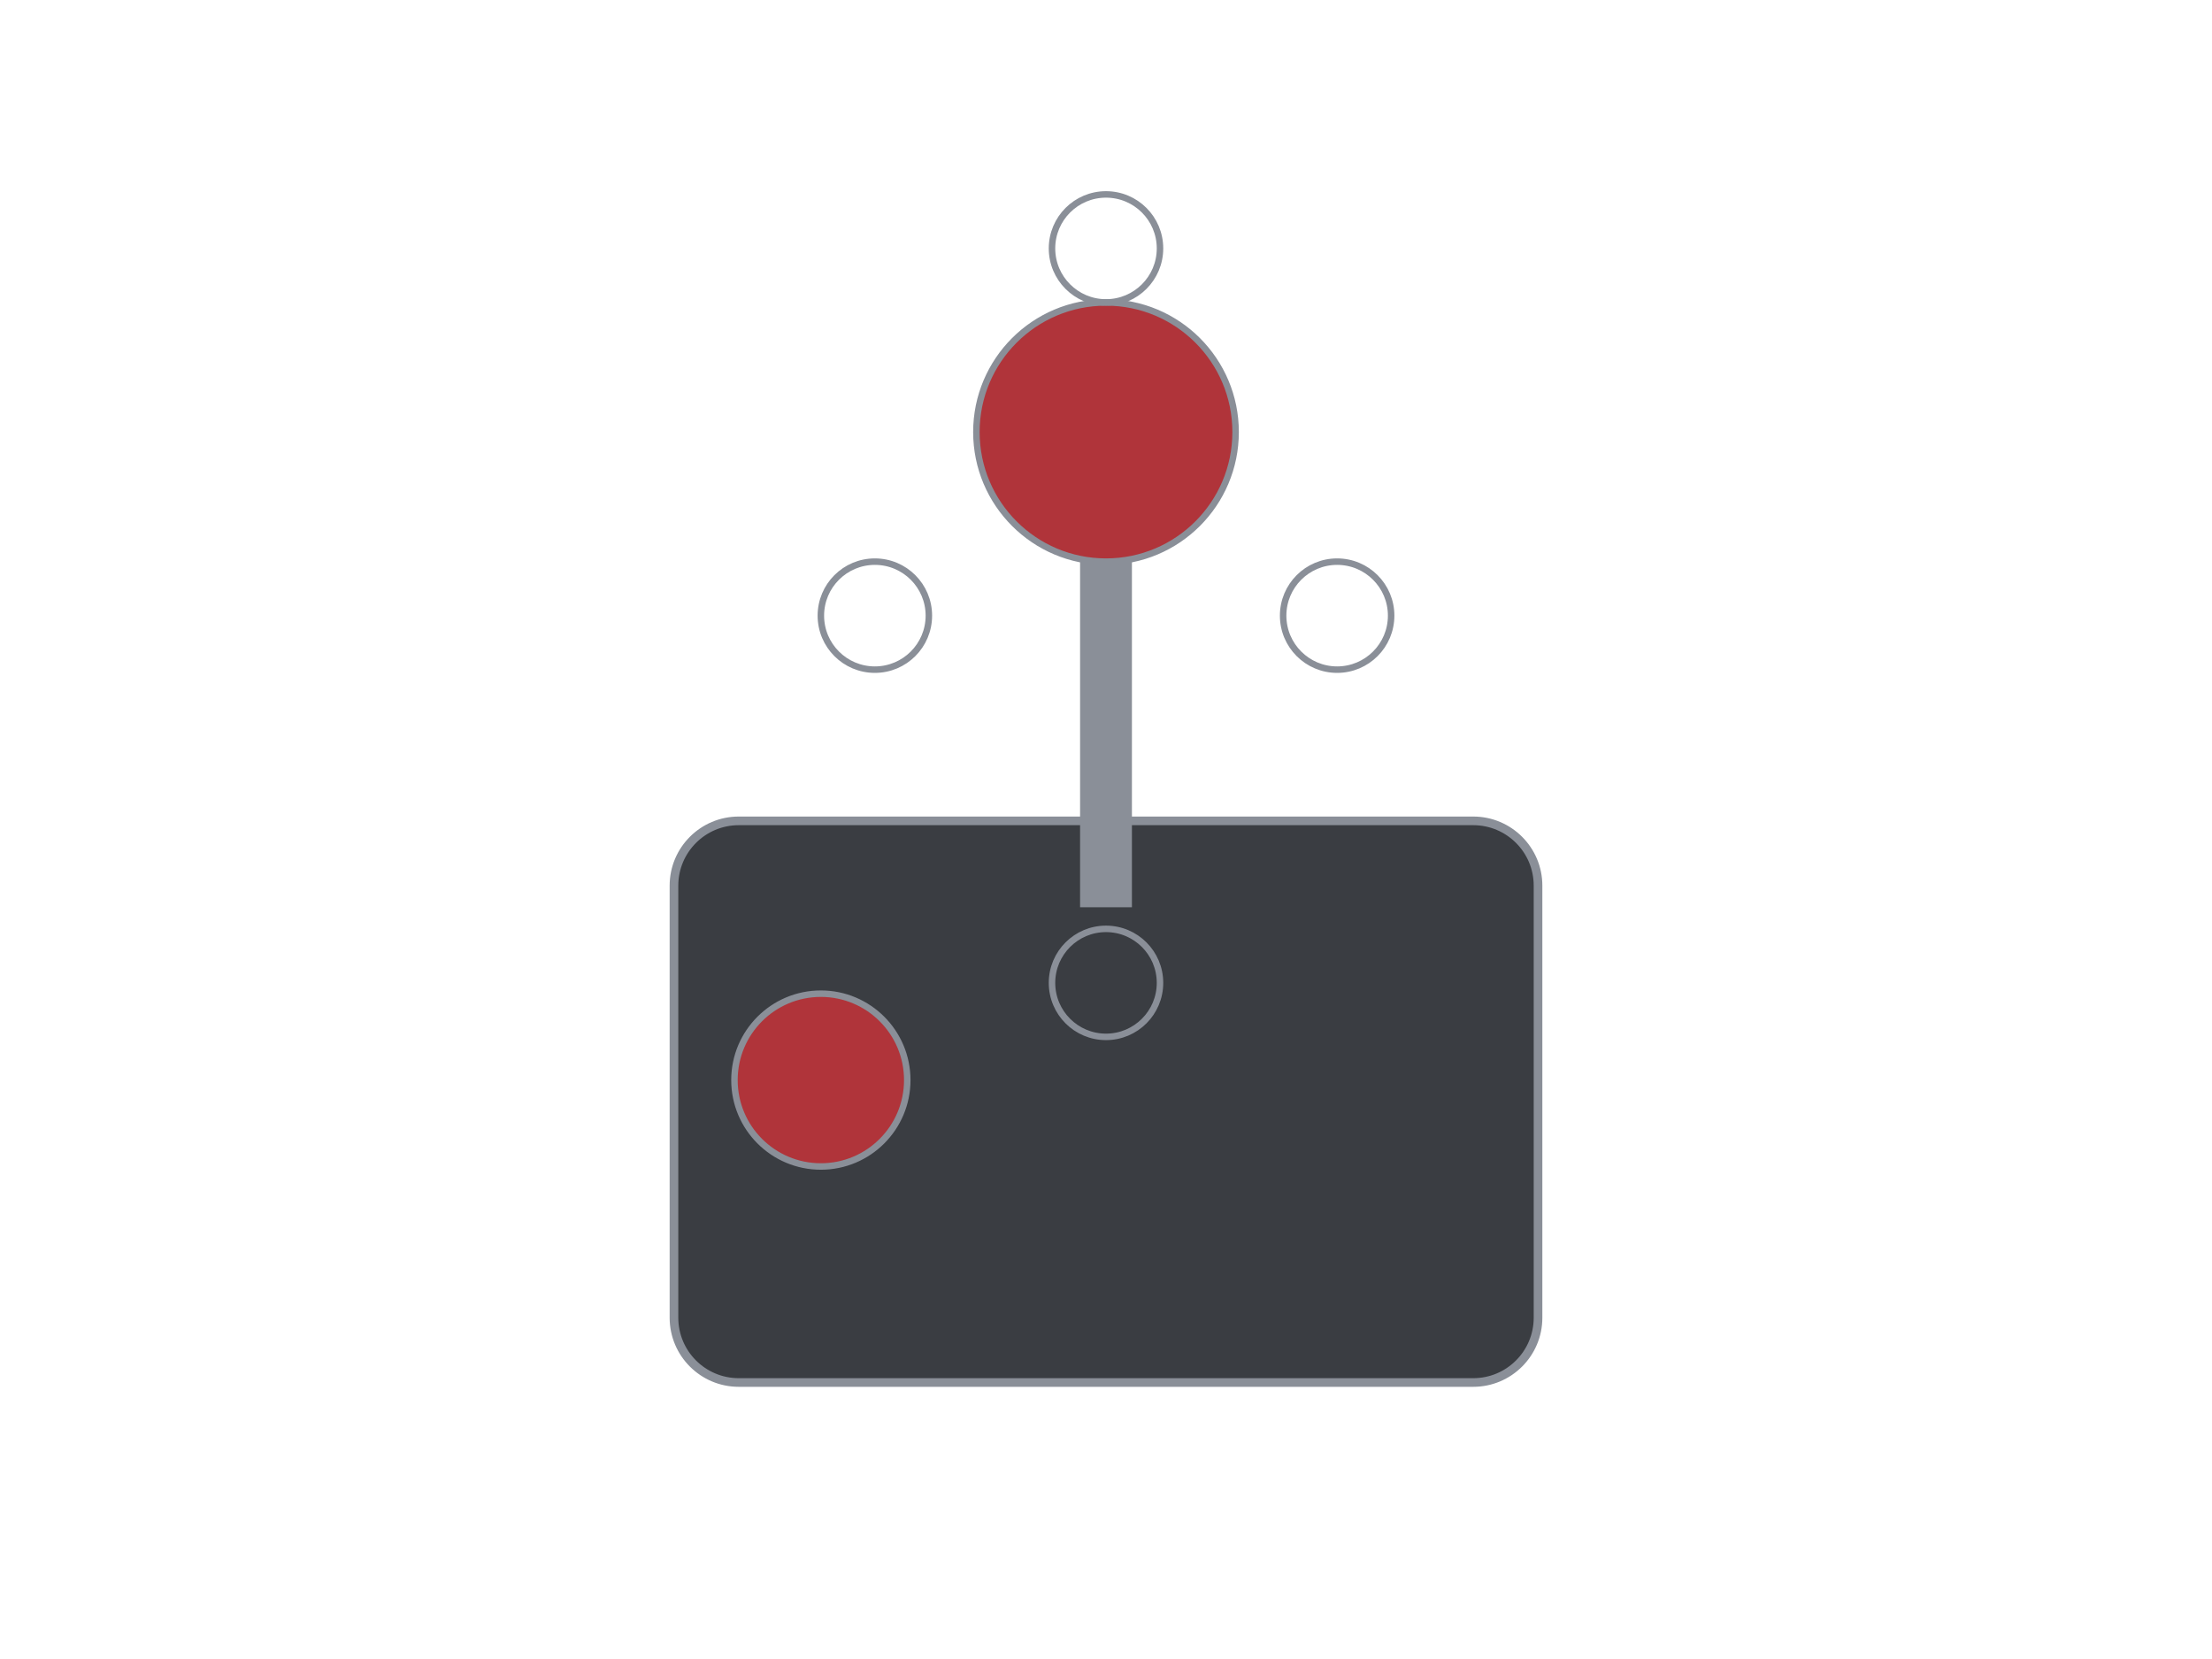
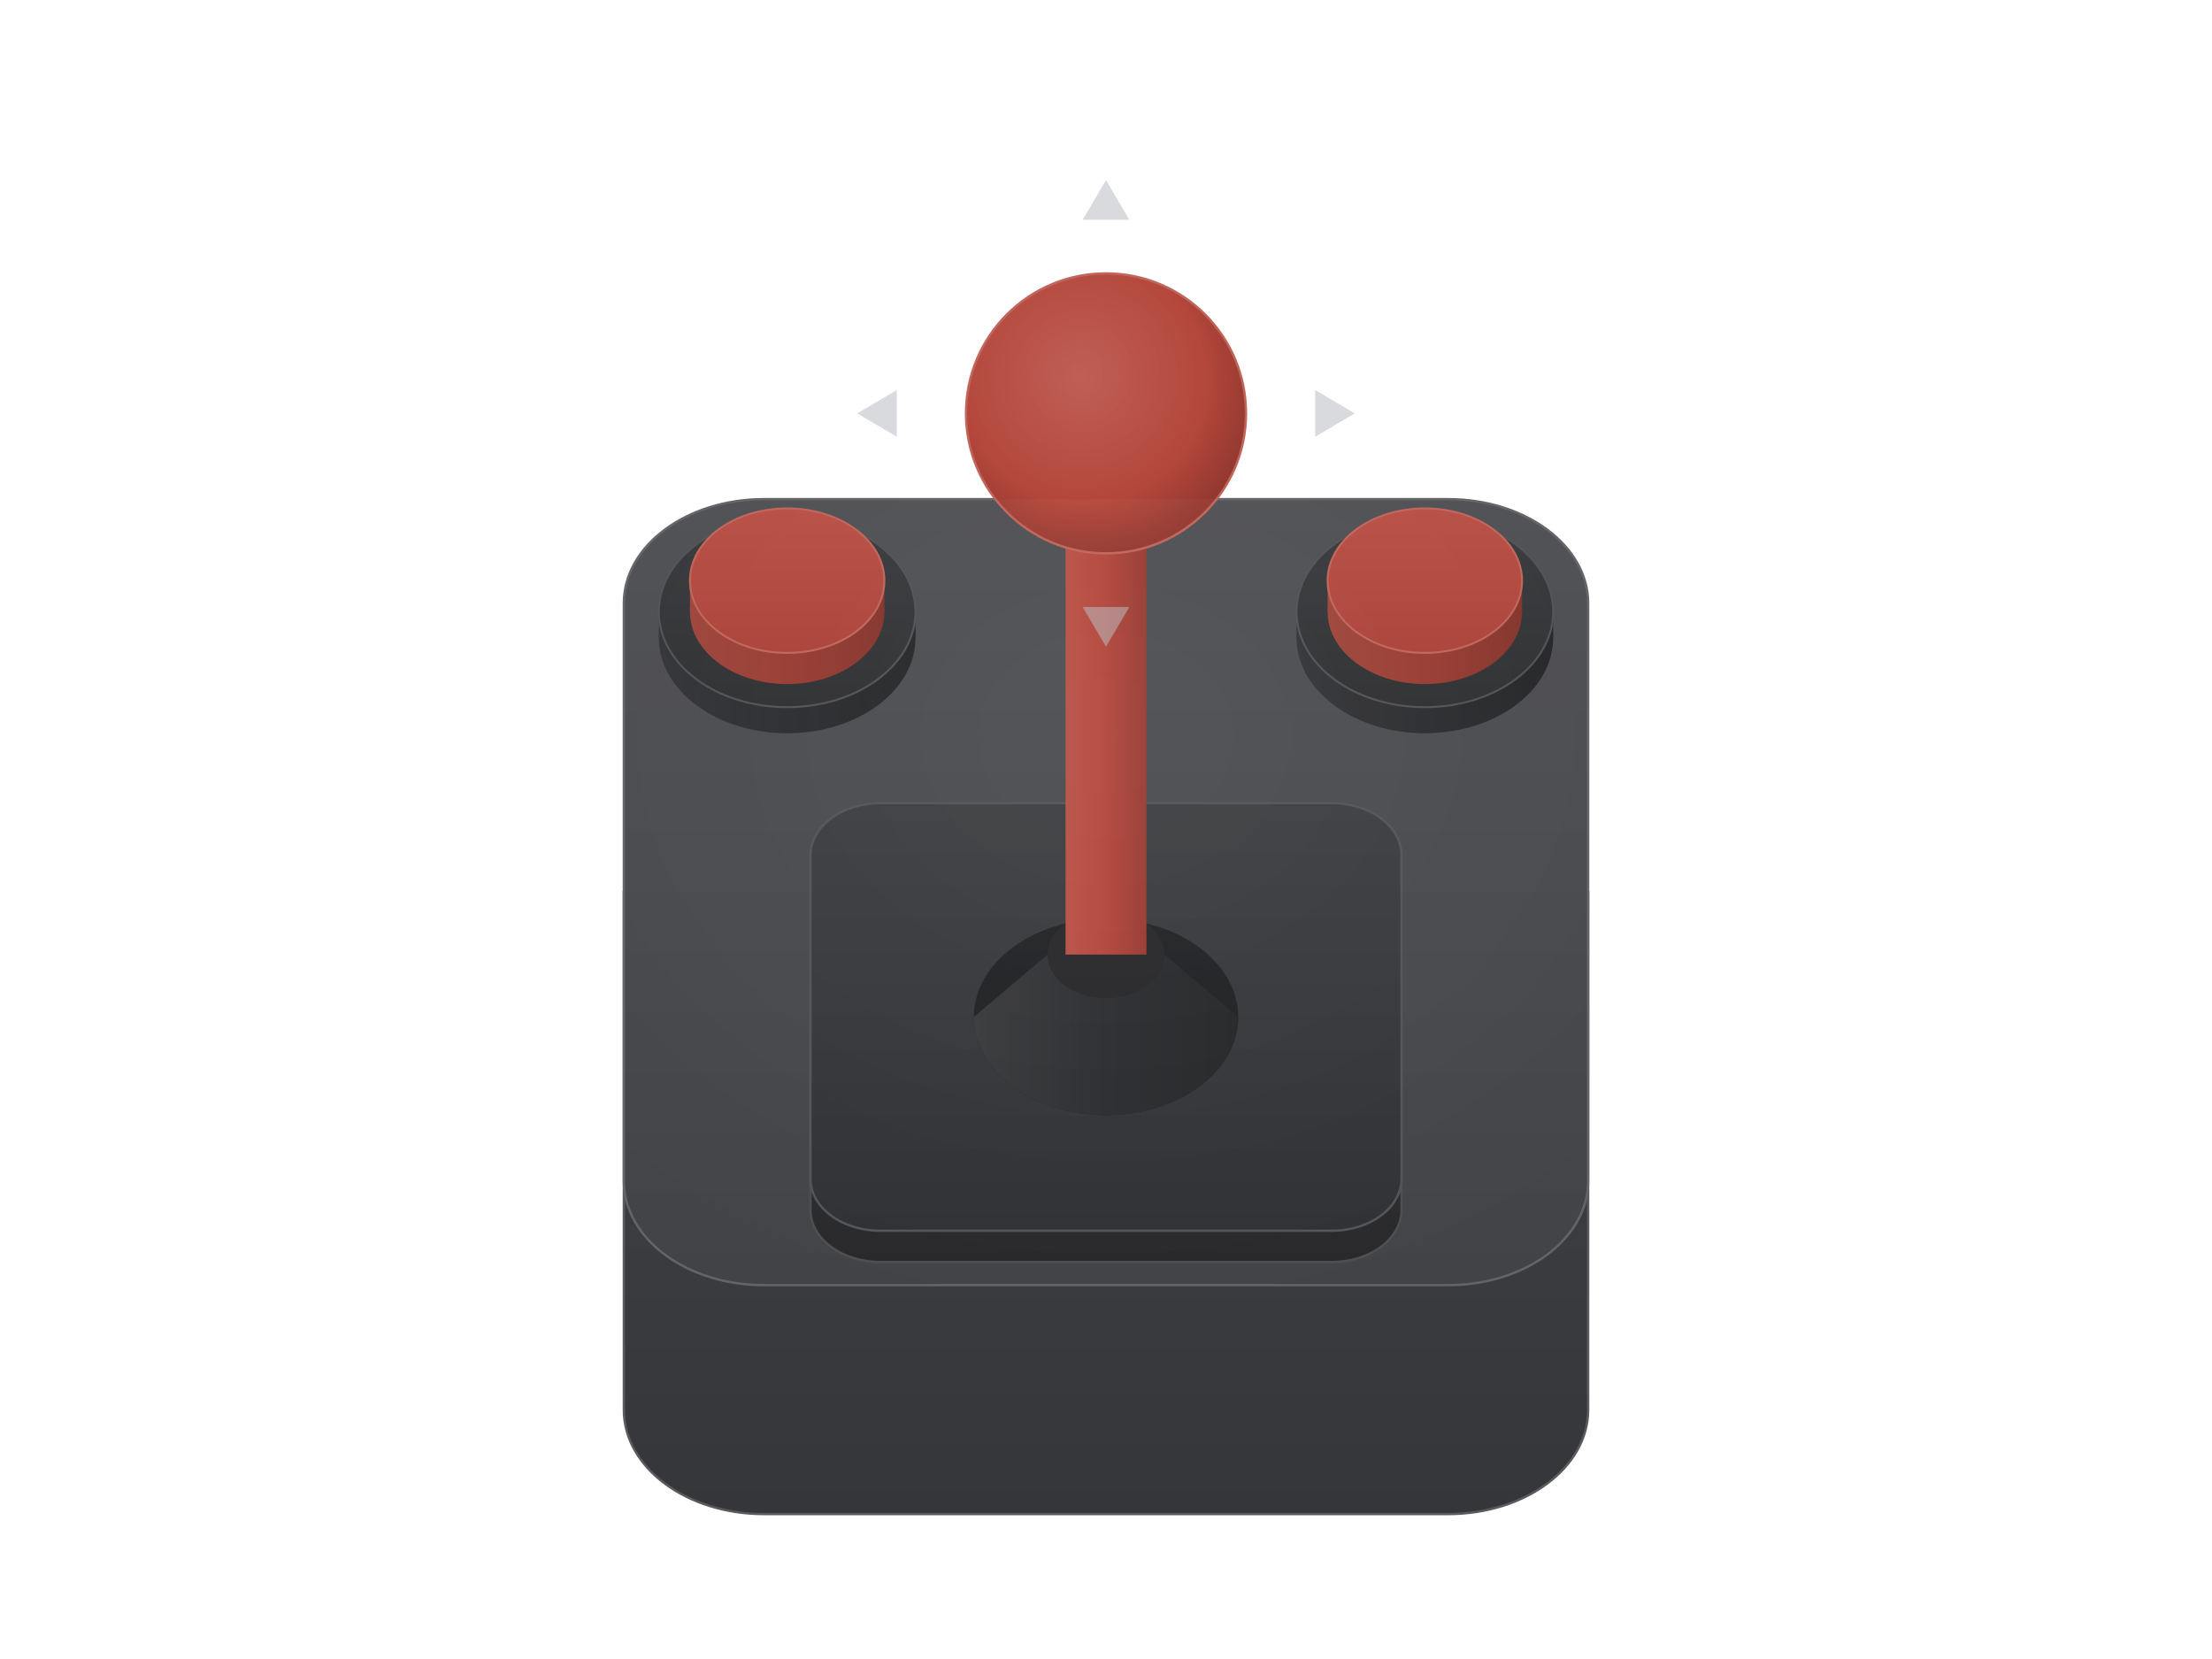
- <svg xmlns="http://www.w3.org/2000/svg" width="2048" height="1536" viewBox="0 0 2048 1536">
-   <rect x="624" y="760" width="800" height="520" rx="60" fill="#3a3d42" stroke="#8a8f98" stroke-width="8" />
-   <rect x="1000" y="420" width="48" height="420" fill="#8a8f98" />
-   <circle cx="1024" cy="400" r="120" fill="#b0343a" stroke="#8a8f98" stroke-width="6" />
-   <rect x="974" y="180" width="100" height="100" rx="50" fill="none" stroke="#8a8f98" stroke-width="6" />
-   <rect x="974" y="860" width="100" height="100" rx="50" fill="none" stroke="#8a8f98" stroke-width="6" />
-   <rect x="760" y="520" width="100" height="100" rx="50" fill="none" stroke="#8a8f98" stroke-width="6" />
-   <rect x="1188" y="520" width="100" height="100" rx="50" fill="none" stroke="#8a8f98" stroke-width="6" />
-   <circle cx="760" cy="1000" r="80" fill="#b0343a" stroke="#8a8f98" stroke-width="6" />
+ <svg xmlns="http://www.w3.org/2000/svg" version="1.2" baseProfile="tiny" width="2048" height="1536" viewBox="0 0 2048 1536">
+   <defs>
+     <linearGradient id="g0" x1="0" y1="0" x2="0" y2="1">
+       <stop offset="0" stop-color="#424346" />
+       <stop offset="1" stop-color="#353639" />
+     </linearGradient>
+     <linearGradient id="g1" x1="0" y1="0" x2="0" y2="1">
+       <stop offset="0" stop-color="#4f5054" />
+       <stop offset="1" stop-color="#424347" />
+     </linearGradient>
+     <radialGradient id="g2" cx="0.5" cy="0.3" r="0.75">
+       <stop offset="0" stop-color="#ffffff" stop-opacity="0.05" />
+       <stop offset="1" stop-color="#ffffff" stop-opacity="0" />
+     </radialGradient>
+     <linearGradient id="g3" x1="0" y1="0" x2="1" y2="0">
+       <stop offset="0" stop-color="#333437" />
+       <stop offset="0.5" stop-color="#2b2c2f" />
+       <stop offset="1" stop-color="#252628" />
+     </linearGradient>
+     <linearGradient id="g4" x1="0" y1="0" x2="0" y2="1">
+       <stop offset="0" stop-color="#3a3b3e" />
+       <stop offset="1" stop-color="#2e2f31" />
+     </linearGradient>
+     <linearGradient id="g5" x1="0" y1="0" x2="1" y2="0">
+       <stop offset="0" stop-color="#9d443a" />
+       <stop offset="0.5" stop-color="#993c32" />
+       <stop offset="1" stop-color="#84342b" />
+     </linearGradient>
+     <linearGradient id="g6" x1="0" y1="0" x2="0" y2="1">
+       <stop offset="0" stop-color="#b84f45" />
+       <stop offset="1" stop-color="#ab4238" />
+     </linearGradient>
+     <linearGradient id="g7" x1="0" y1="0" x2="0" y2="1">
+       <stop offset="0" stop-color="#333437" />
+       <stop offset="1" stop-color="#28282b" />
+     </linearGradient>
+     <linearGradient id="g8" x1="0" y1="0" x2="0" y2="1">
+       <stop offset="0" stop-color="#3d3e41" />
+       <stop offset="1" stop-color="#303134" />
+     </linearGradient>
+     <linearGradient id="g9" x1="0" y1="0" x2="1" y2="0">
+       <stop offset="0" stop-color="#393a3c" />
+       <stop offset="0.5" stop-color="#2c2d30" />
+       <stop offset="1" stop-color="#262729" />
+     </linearGradient>
+     <linearGradient id="g10" x1="0" y1="0" x2="1" y2="0">
+       <stop offset="0" stop-color="#b85147" />
+       <stop offset="0.45" stop-color="#b4463b" />
+       <stop offset="1" stop-color="#973b32" />
+     </linearGradient>
+     <radialGradient id="g11" cx="0.42" cy="0.38" r="0.62">
+       <stop offset="0" stop-color="#ba554b" />
+       <stop offset="0.7" stop-color="#b4463b" />
+       <stop offset="1" stop-color="#943930" />
+     </radialGradient>
+     <radialGradient id="g12" cx="0.4" cy="0.35" r="0.5">
+       <stop offset="0" stop-color="#ffffff" stop-opacity="0.06" />
+       <stop offset="1" stop-color="#ffffff" stop-opacity="0" />
+     </radialGradient>
+   </defs>
+   <g id="shoulders">
+ 
+ </g>
+   <g id="case">
+     <g transform="translate(1024 1038) scale(7.2)">
+       <path d="M-62,-29.44V37.16A18,13.38 0 0 0 -44,50.53H44A18,13.38 0 0 0 62,37.16V-29.44Z" fill="url(#g0)" stroke="#5a5a5d" stroke-width="0.3" />
+       <path d="M-44,-79.98H44A18,13.38 0 0 1 62,-66.6V7.72A18,13.38 0 0 1 44,21.09H-44A18,13.38 0 0 1 -62,7.72V-66.6A18,13.38 0 0 1 -44,-79.98Z" fill="url(#g1)" stroke="#646468" stroke-width="0.3" stroke-linejoin="round" />
+       <path d="M-57.5,-62.14A16.5,12.26 0 1 0 -24.5,-62.14A16.5,12.26 0 1 0 -57.5,-62.14Z" fill="url(#g3)" />
+       <path d="M-57.5,-65.49H-24.5V-62.14H-57.5Z" fill="url(#g3)" />
+       <path d="M-57.5,-65.49A16.5,12.26 0 1 0 -24.5,-65.49A16.5,12.26 0 1 0 -57.5,-65.49Z" fill="url(#g4)" stroke="#515254" stroke-width="0.25" />
+       <path d="M24.5,-62.14A16.5,12.26 0 1 0 57.5,-62.14A16.5,12.26 0 1 0 24.5,-62.14Z" fill="url(#g3)" />
+       <path d="M24.5,-65.49H57.5V-62.14H24.5Z" fill="url(#g3)" />
+       <path d="M24.5,-65.49A16.5,12.26 0 1 0 57.5,-65.49A16.5,12.26 0 1 0 24.5,-65.49Z" fill="url(#g4)" stroke="#515254" stroke-width="0.25" />
+       <path d="M-38,-13.39V11.43A9,6.69 0 0 0 -29,18.12H29A9,6.69 0 0 0 38,11.43V-13.39Z" fill="url(#g7)" stroke="#4d4e50" stroke-width="0.3" />
+       <path d="M-29,-40.89H29A9,6.69 0 0 1 38,-34.2V7.42A9,6.69 0 0 1 29,14.1H-29A9,6.69 0 0 1 -38,7.42V-34.2A9,6.69 0 0 1 -29,-40.89Z" fill="url(#g8)" stroke="#545457" stroke-width="0.3" stroke-linejoin="round" />
+     </g>
+   </g>
+   <g id="controls">
+     <g transform="translate(1024 1038) scale(7.2)">
+       <g id="control-dpad.fire">
+         <path d="M-53.5,-65.49A12.5,9.29 0 1 0 -28.5,-65.49A12.5,9.29 0 1 0 -53.5,-65.49Z" fill="url(#g5)" />
+         <path d="M-53.5,-69.5H-28.5V-65.49H-53.5Z" fill="url(#g5)" />
+         <path d="M-53.5,-69.5A12.5,9.29 0 1 0 -28.5,-69.5A12.5,9.29 0 1 0 -53.5,-69.5Z" fill="url(#g6)" stroke="#c0645a" stroke-width="0.25" />
+       </g>
+       <g id="control-dpad.fire-twin">
+         <path d="M28.5,-65.49A12.5,9.29 0 1 0 53.5,-65.49A12.5,9.29 0 1 0 28.5,-65.49Z" fill="url(#g5)" />
+         <path d="M28.5,-69.5H53.5V-65.49H28.5Z" fill="url(#g5)" />
+         <path d="M28.5,-69.5A12.5,9.29 0 1 0 53.5,-69.5A12.5,9.29 0 1 0 28.5,-69.5Z" fill="url(#g6)" stroke="#c0645a" stroke-width="0.25" />
+       </g>
+       <path d="M-17,-13.39A17,12.63 0 1 0 17,-13.39A17,12.63 0 1 0 -17,-13.39Z" fill="#0b0c0e" fill-opacity="0.5" />
+       <path d="M-17,-13.39A17,12.63 0 0 0 17,-13.39L7.5,-21.42A7.5,5.57 0 0 1 -7.5,-21.42Z" fill="url(#g9)" />
+       <path d="M-7.5,-21.42A7.5,5.57 0 1 0 7.5,-21.42A7.5,5.57 0 1 0 -7.5,-21.42Z" fill="#28282b" />
+       <path d="M-5.2,-81.64H5.2V-21.42H-5.2Z" fill="url(#g10)" />
+       <path d="M-18,-91.01A18,18 0 1 0 18,-91.01A18,18 0 1 0 -18,-91.01Z" fill="url(#g11)" stroke="#c0645a" stroke-width="0.3" />
+     </g>
+   </g>
+   <g id="highlights">
+     <g transform="translate(1024 1038) scale(7.2)">
+       <path d="M-44,-79.98H44A18,13.38 0 0 1 62,-66.6V7.72A18,13.38 0 0 1 44,21.09H-44A18,13.38 0 0 1 -62,7.72V-66.6A18,13.38 0 0 1 -44,-79.98Z" fill="url(#g2)" />
+       <path d="M-18,-91.01A18,18 0 1 0 18,-91.01A18,18 0 1 0 -18,-91.01Z" fill="url(#g12)" />
+     </g>
+   </g>
+   <g id="legends">
+     <g transform="translate(1024 1038) scale(7.2)">
+       <g id="legend-dpad.up">
+         <path d="M0,-121.01L3,-115.91L-3,-115.91Z" fill="#b9bcc1" fill-opacity="0.55" />
+       </g>
+       <g id="legend-dpad.down">
+         <path d="M0,-61.01L-3,-66.11L3,-66.11Z" fill="#b9bcc1" fill-opacity="0.55" />
+       </g>
+       <g id="legend-dpad.left">
+         <path d="M-32,-91.01L-26.9,-94.01L-26.9,-88.01Z" fill="#b9bcc1" fill-opacity="0.55" />
+       </g>
+       <g id="legend-dpad.right">
+         <path d="M32,-91.01L26.9,-88.01L26.9,-94.01Z" fill="#b9bcc1" fill-opacity="0.55" />
+       </g>
+     </g>
+   </g>
</svg>
